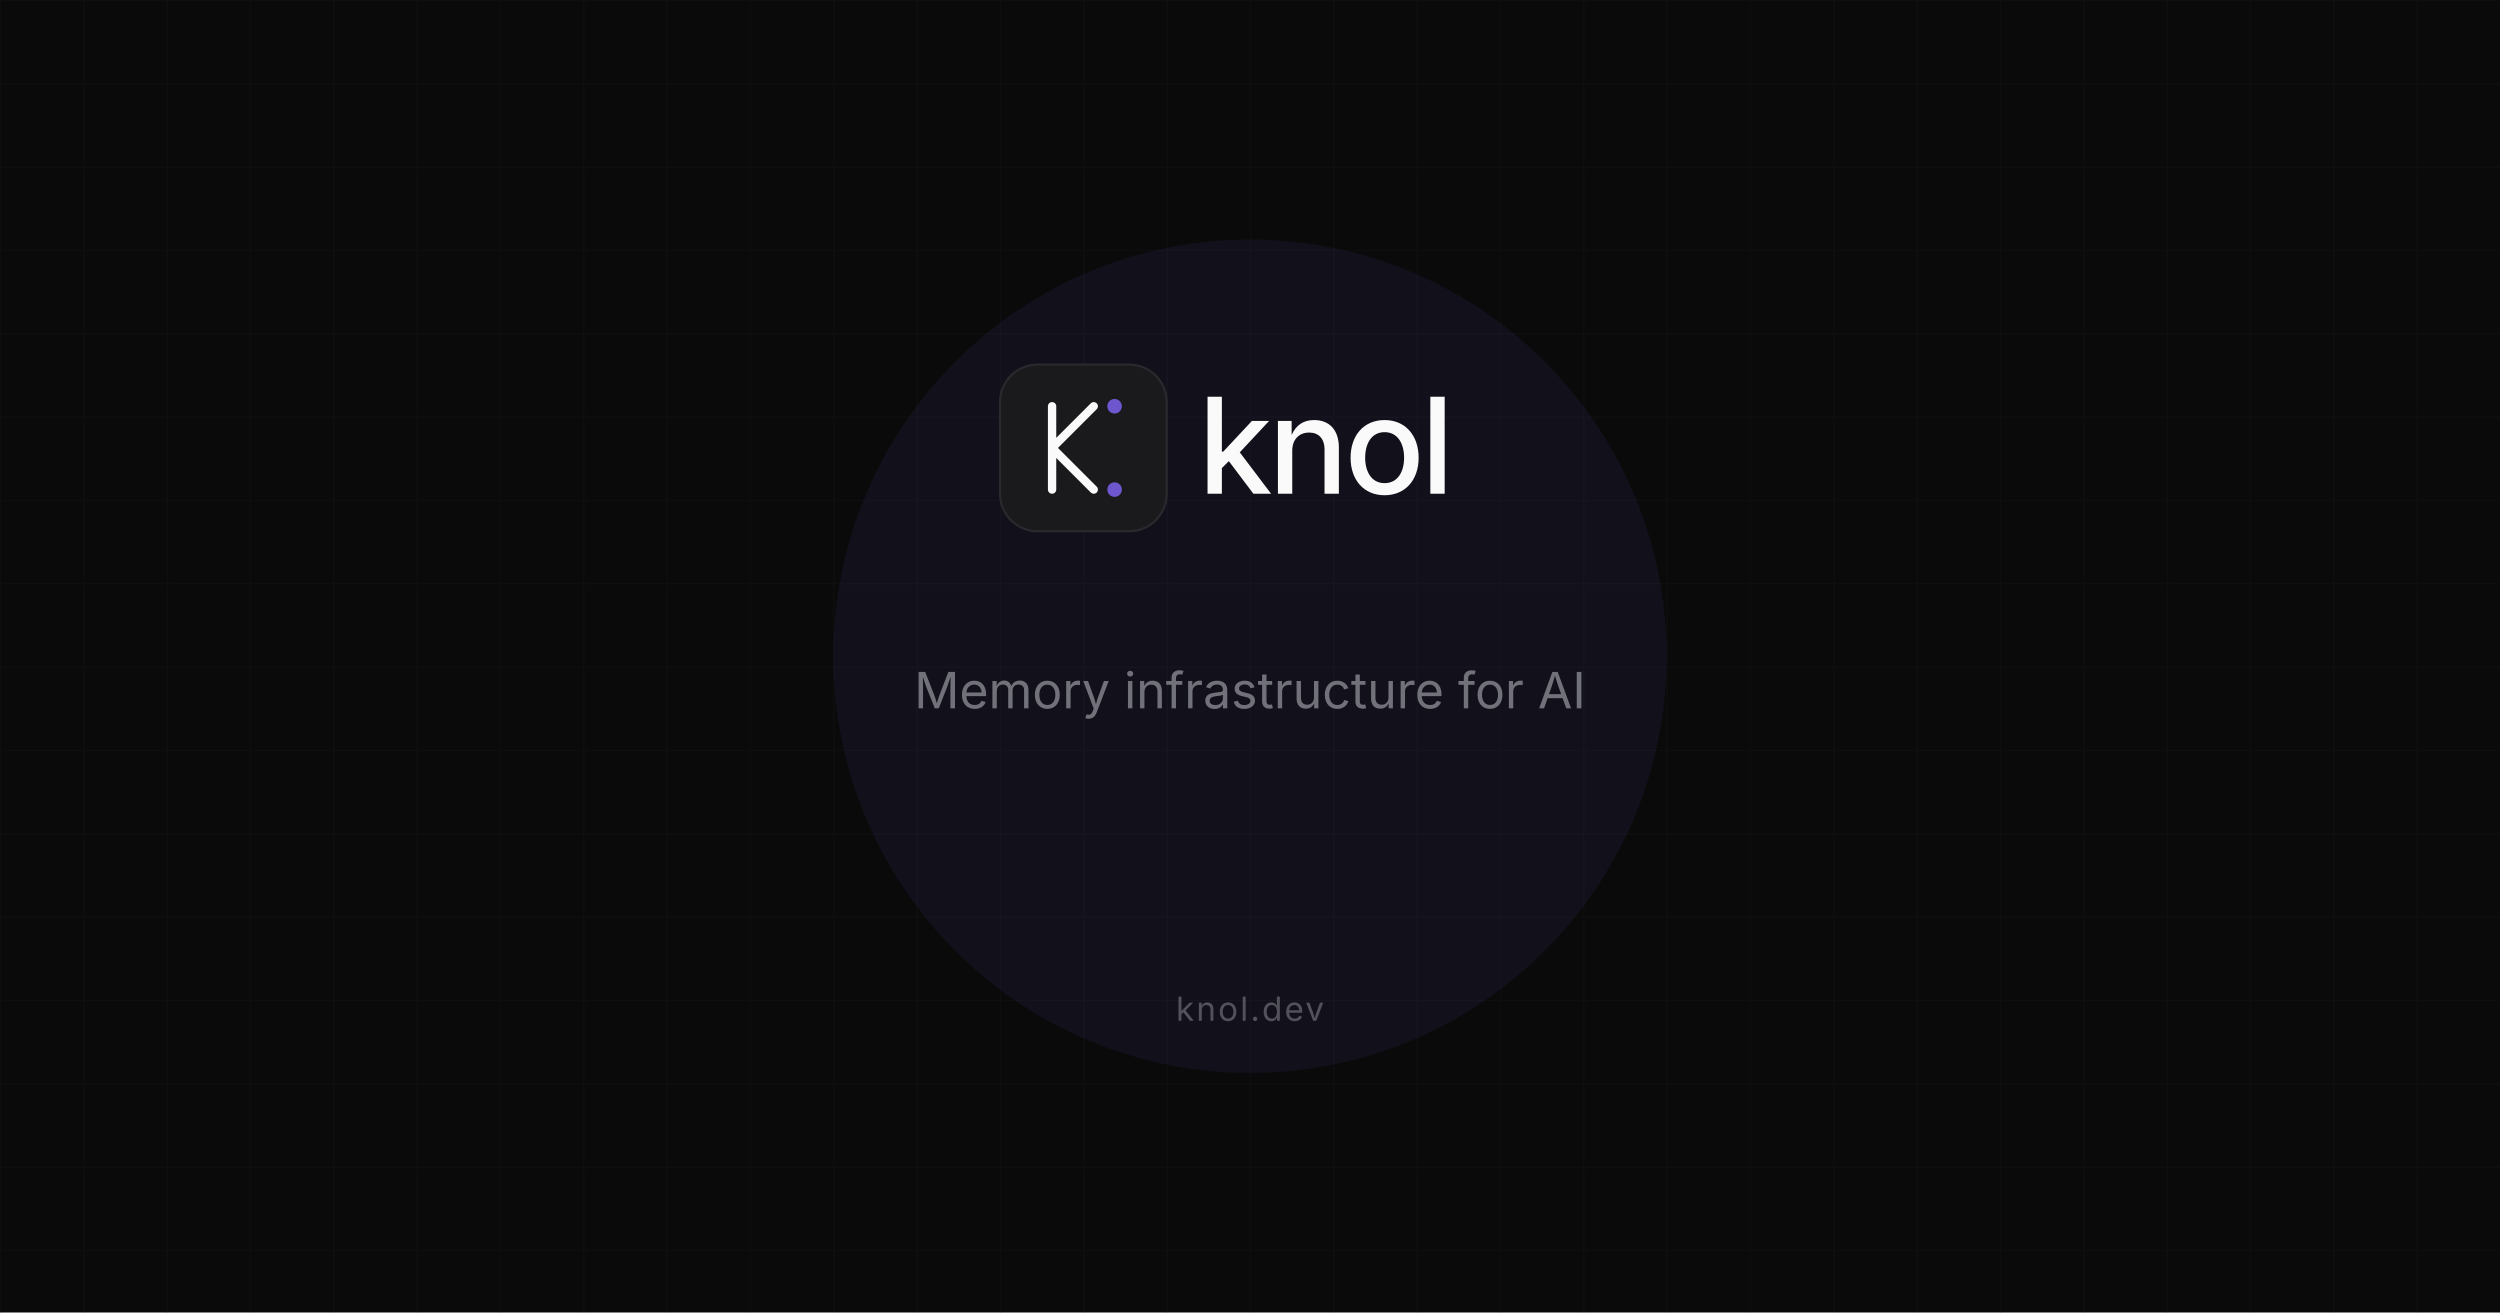
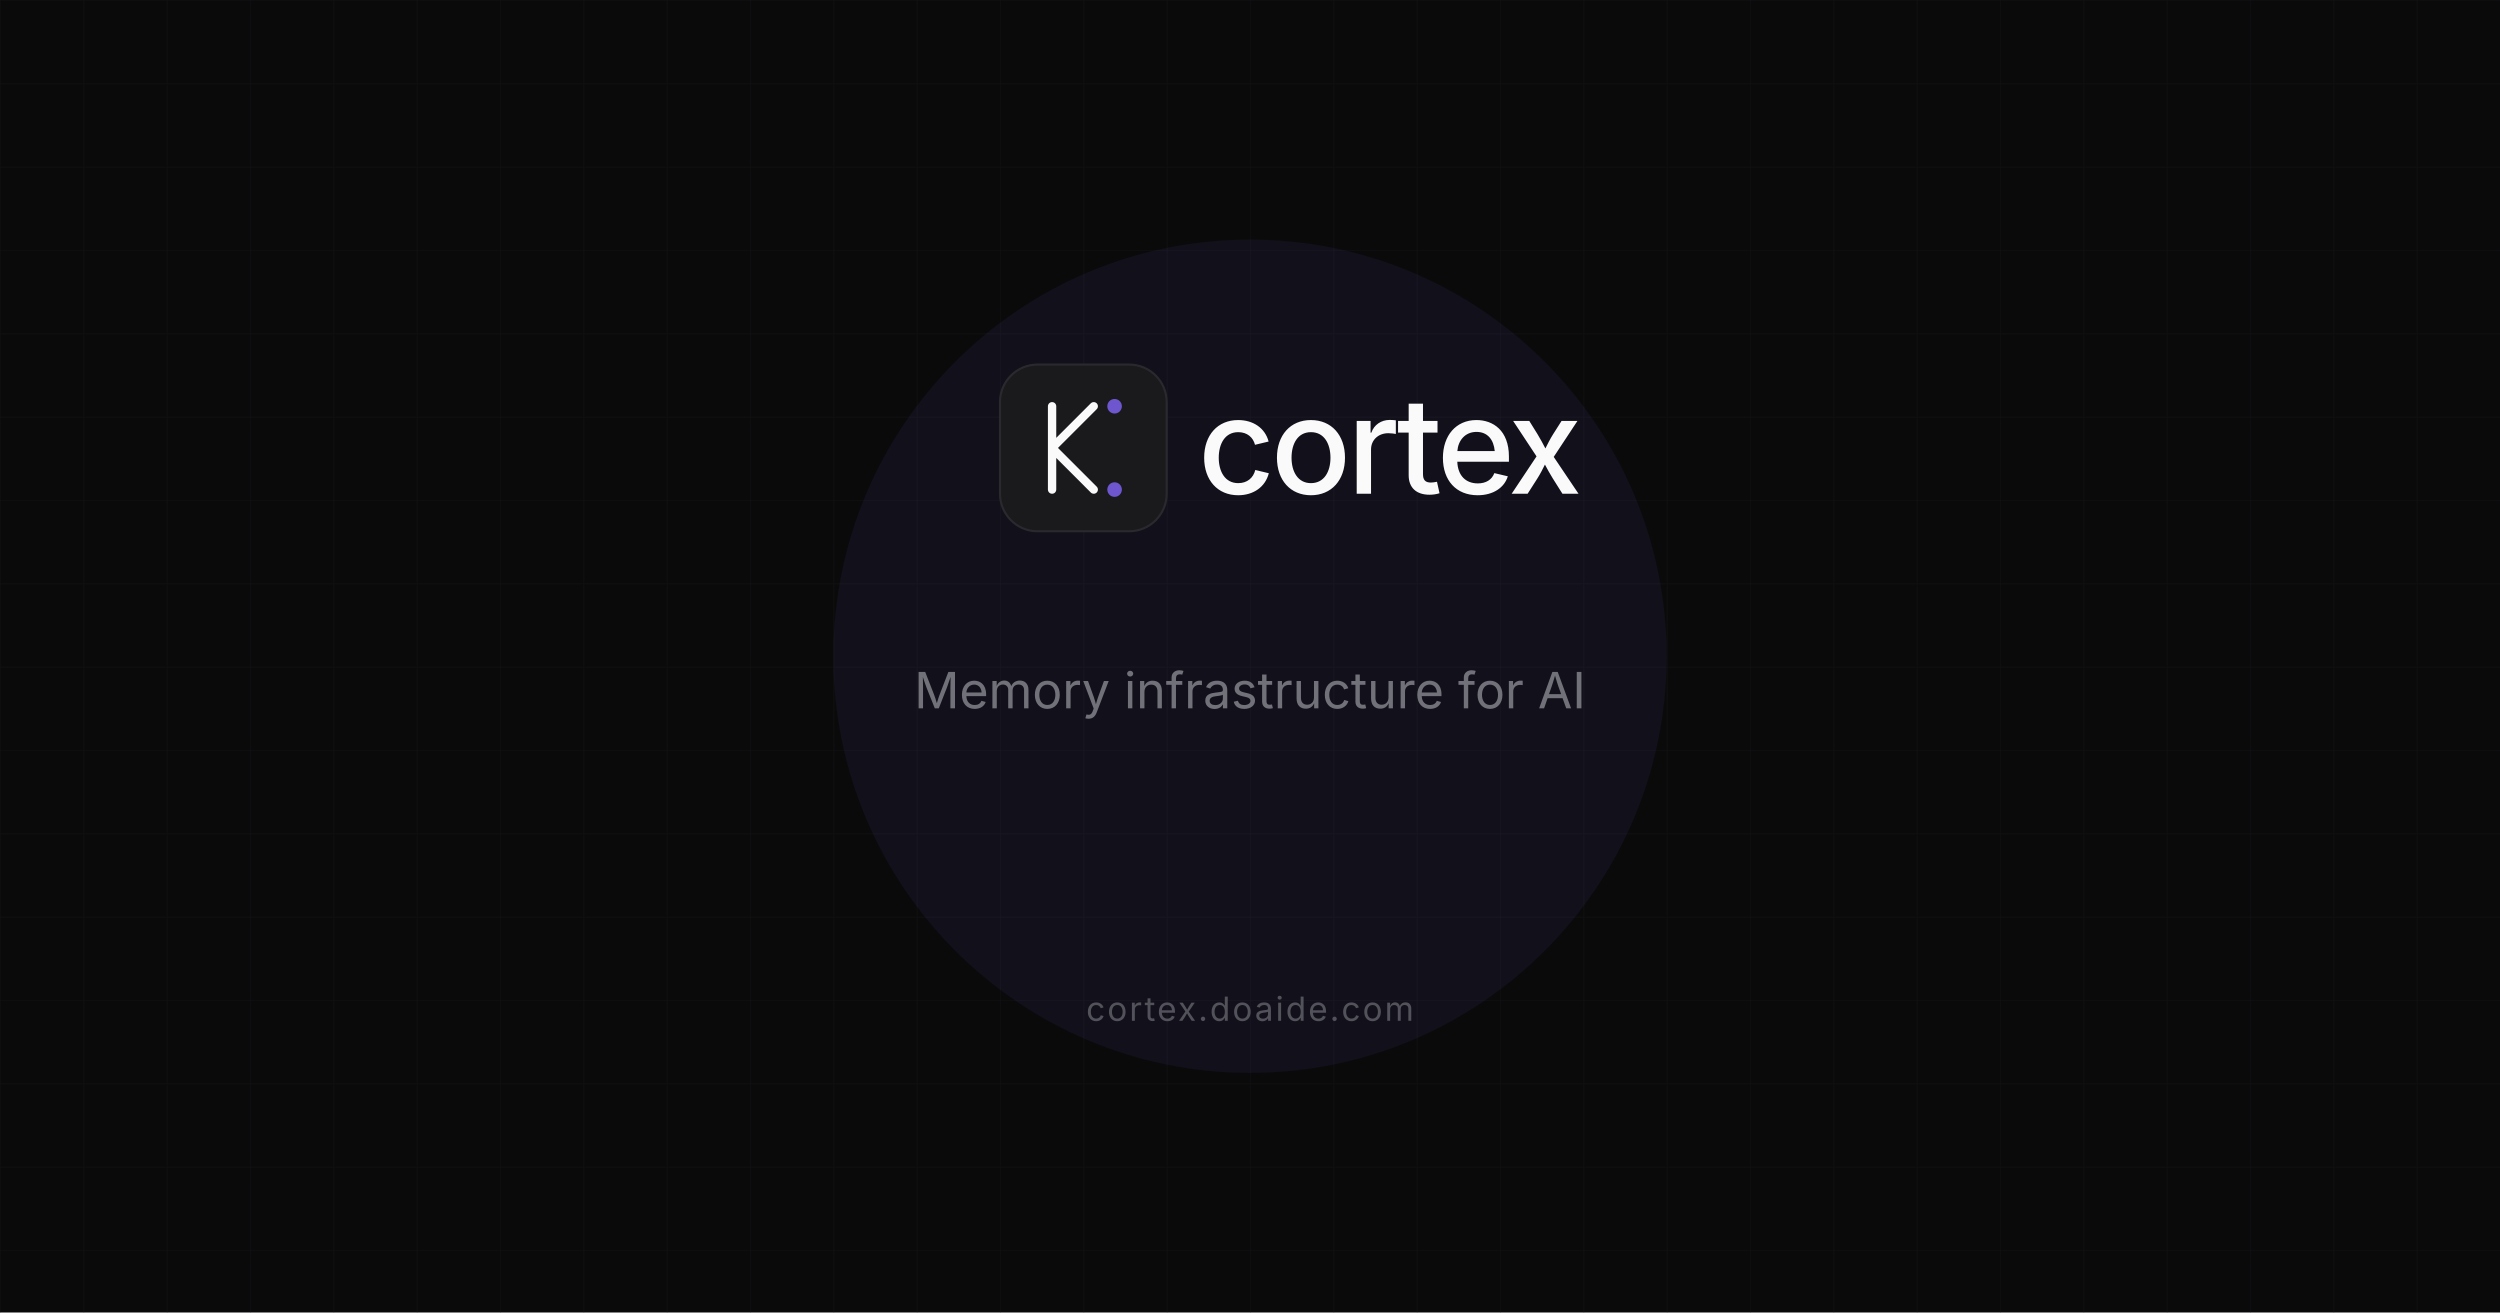
<svg xmlns="http://www.w3.org/2000/svg" viewBox="0 0 1200 630" fill="none">
  <rect width="1200" height="630" fill="#0A0A0B" />
  <defs>
    <pattern id="grid" width="40" height="40" patternUnits="userSpaceOnUse">
      <rect width="40" height="40" fill="none" />
      <path d="M 40 0 L 0 0 0 40" fill="none" stroke="#1A1A1D" stroke-width="0.5" />
    </pattern>
  </defs>
  <rect width="1200" height="630" fill="url(#grid)" opacity="0.5" />
  <circle cx="600" cy="315" r="200" fill="#6E56CF" opacity="0.08" />
  <rect x="480" y="175" width="80" height="80" rx="18" fill="#1A1A1D" stroke="#2A2A2E" stroke-width="1" />
  <path d="M505 195v40M505 215l20-20M505 215l20 20" stroke="#FAFAFA" stroke-width="4" stroke-linecap="round" stroke-linejoin="round" />
  <circle cx="535" cy="195" r="3.5" fill="#6E56CF" />
  <circle cx="535" cy="235" r="3.5" fill="#6E56CF" />
-   <text x="575" y="237" font-family="Inter, -apple-system, system-ui, sans-serif" font-size="64" font-weight="500" letter-spacing="-2" fill="#FAFAFA">knol</text>
+   <text x="575" y="237" font-family="Inter, -apple-system, system-ui, sans-serif" font-size="64" font-weight="500" letter-spacing="-2" fill="#FAFAFA">cortex</text>
  <text x="600" y="340" text-anchor="middle" font-family="Inter, -apple-system, system-ui, sans-serif" font-size="24" font-weight="400" letter-spacing="0" fill="#71717A">Memory infrastructure for AI</text>
-   <text x="600" y="490" text-anchor="middle" font-family="Inter, -apple-system, system-ui, sans-serif" font-size="16" font-weight="400" letter-spacing="1" fill="#52525B">knol.dev</text>
+   <text x="600" y="490" text-anchor="middle" font-family="Inter, -apple-system, system-ui, sans-serif" font-size="16" font-weight="400" letter-spacing="1" fill="#52525B">cortex.doaide.com</text>
</svg>
